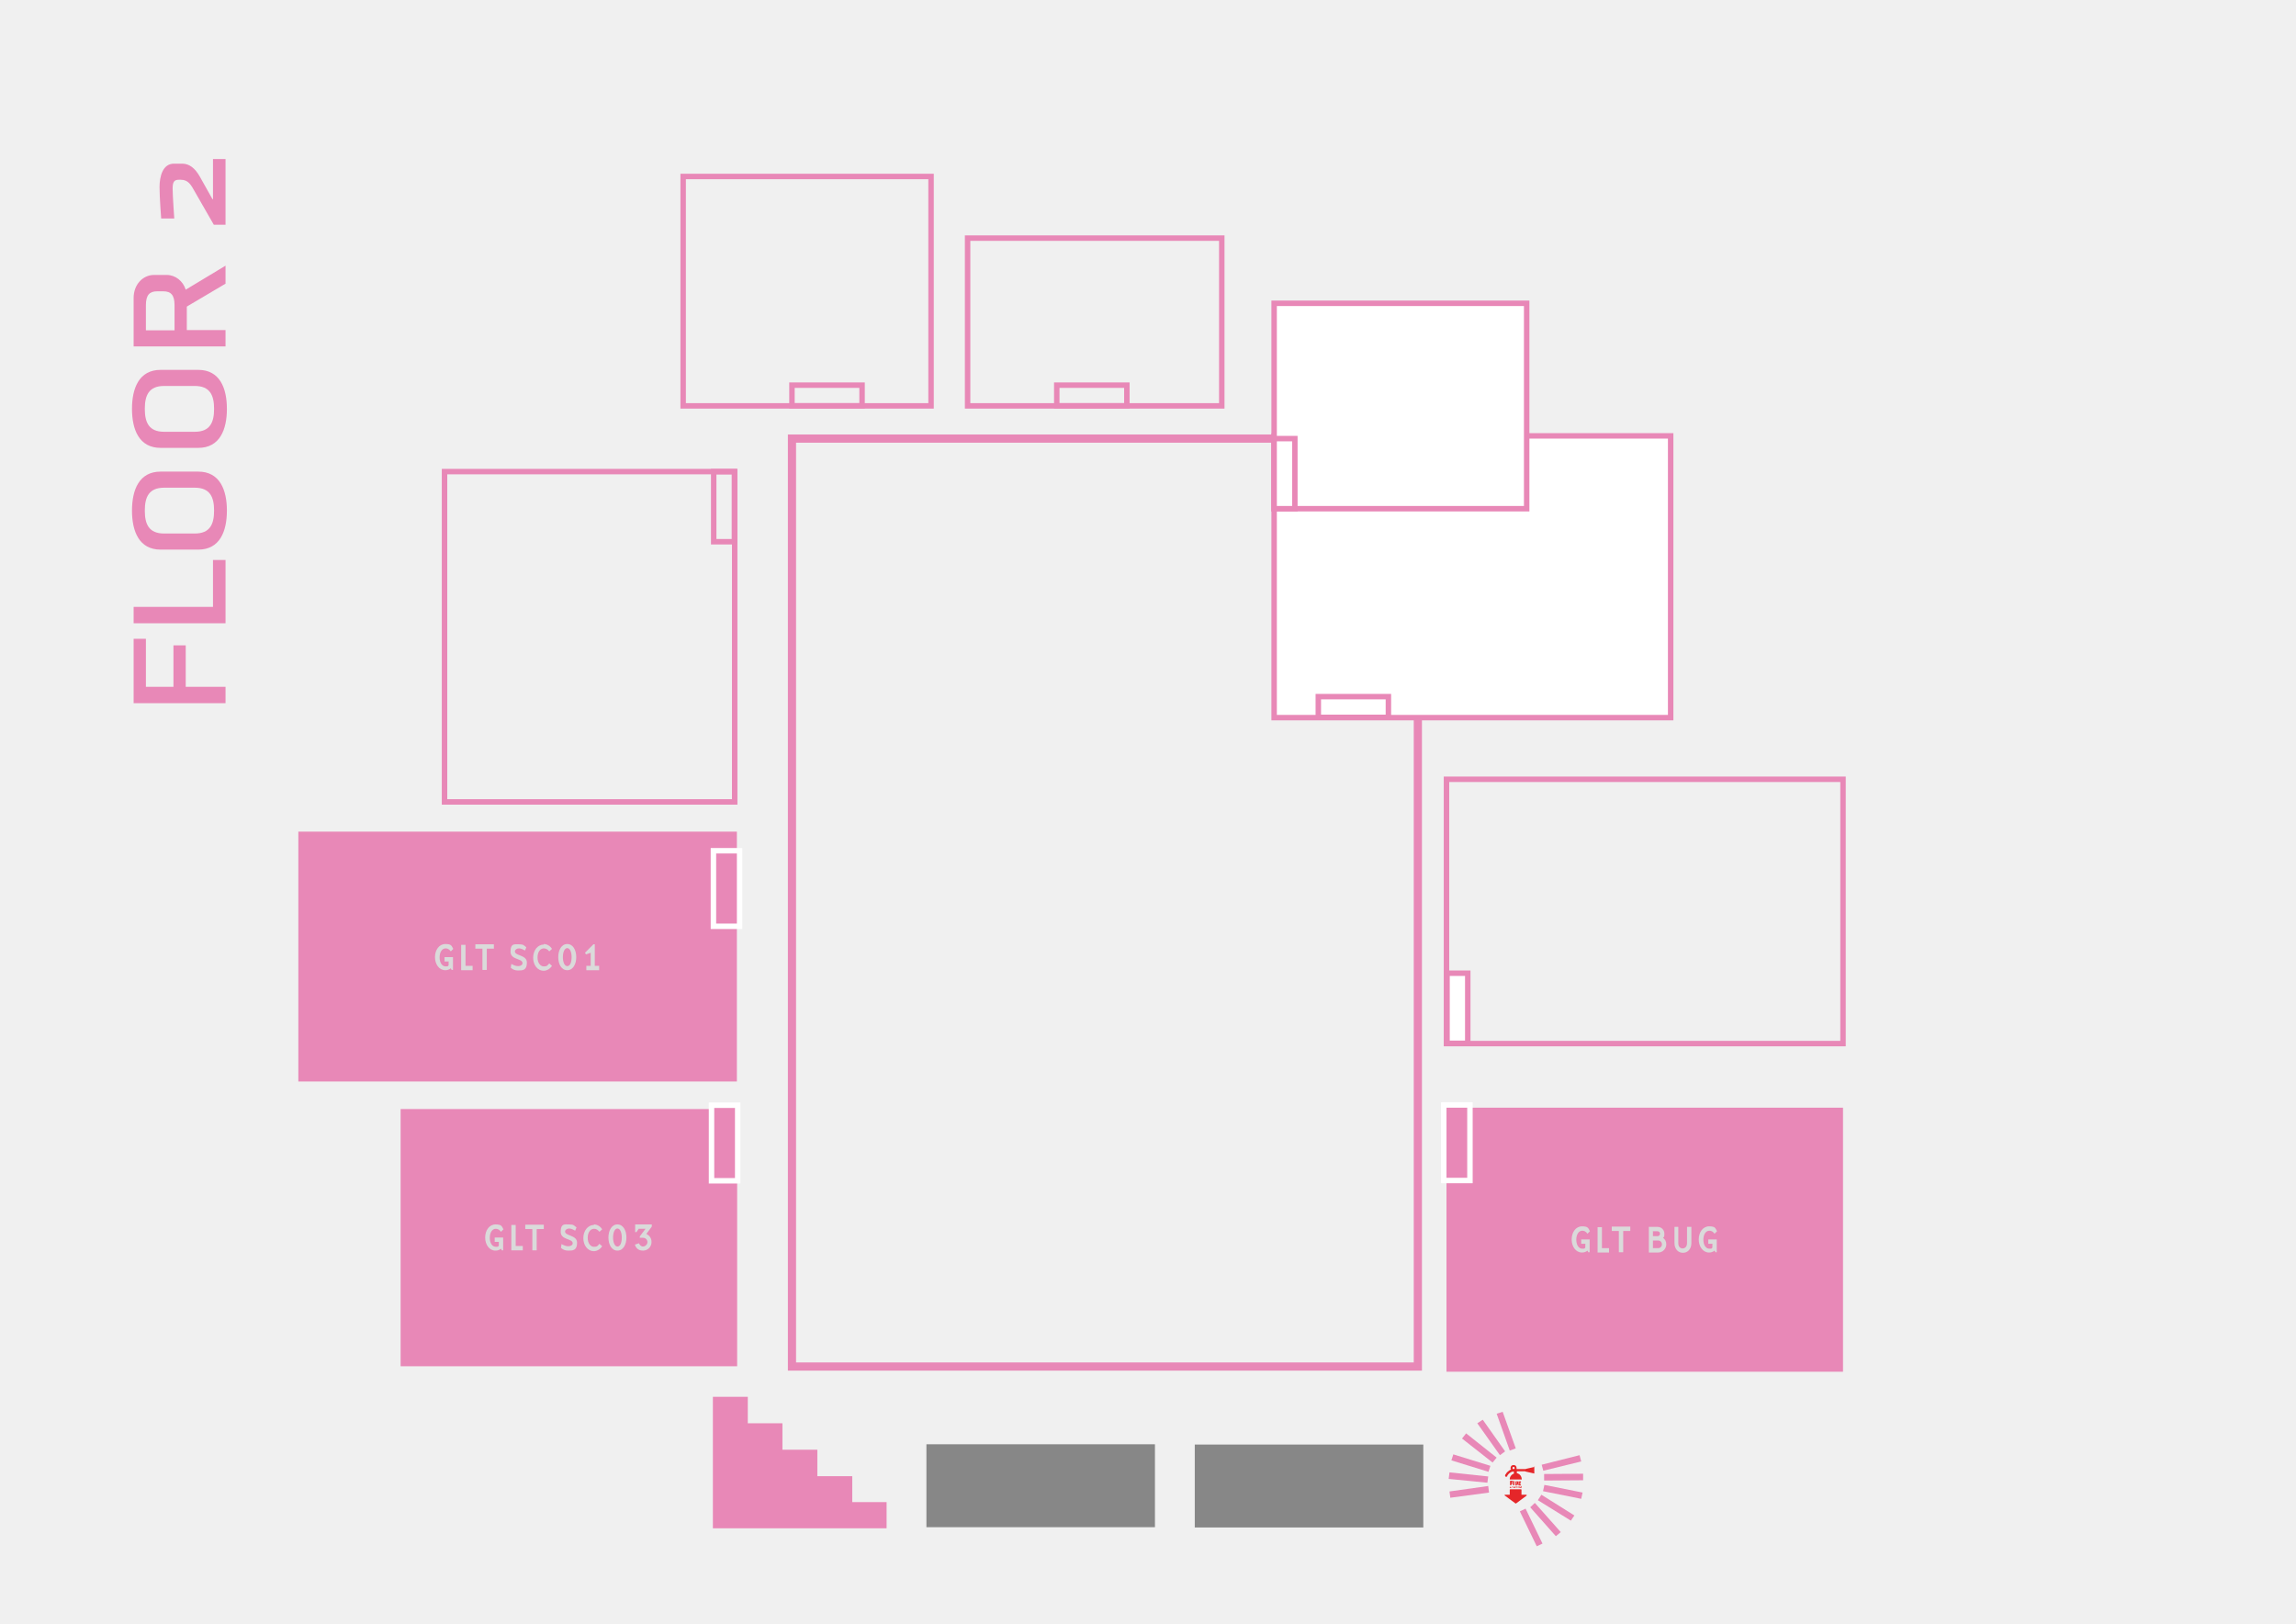
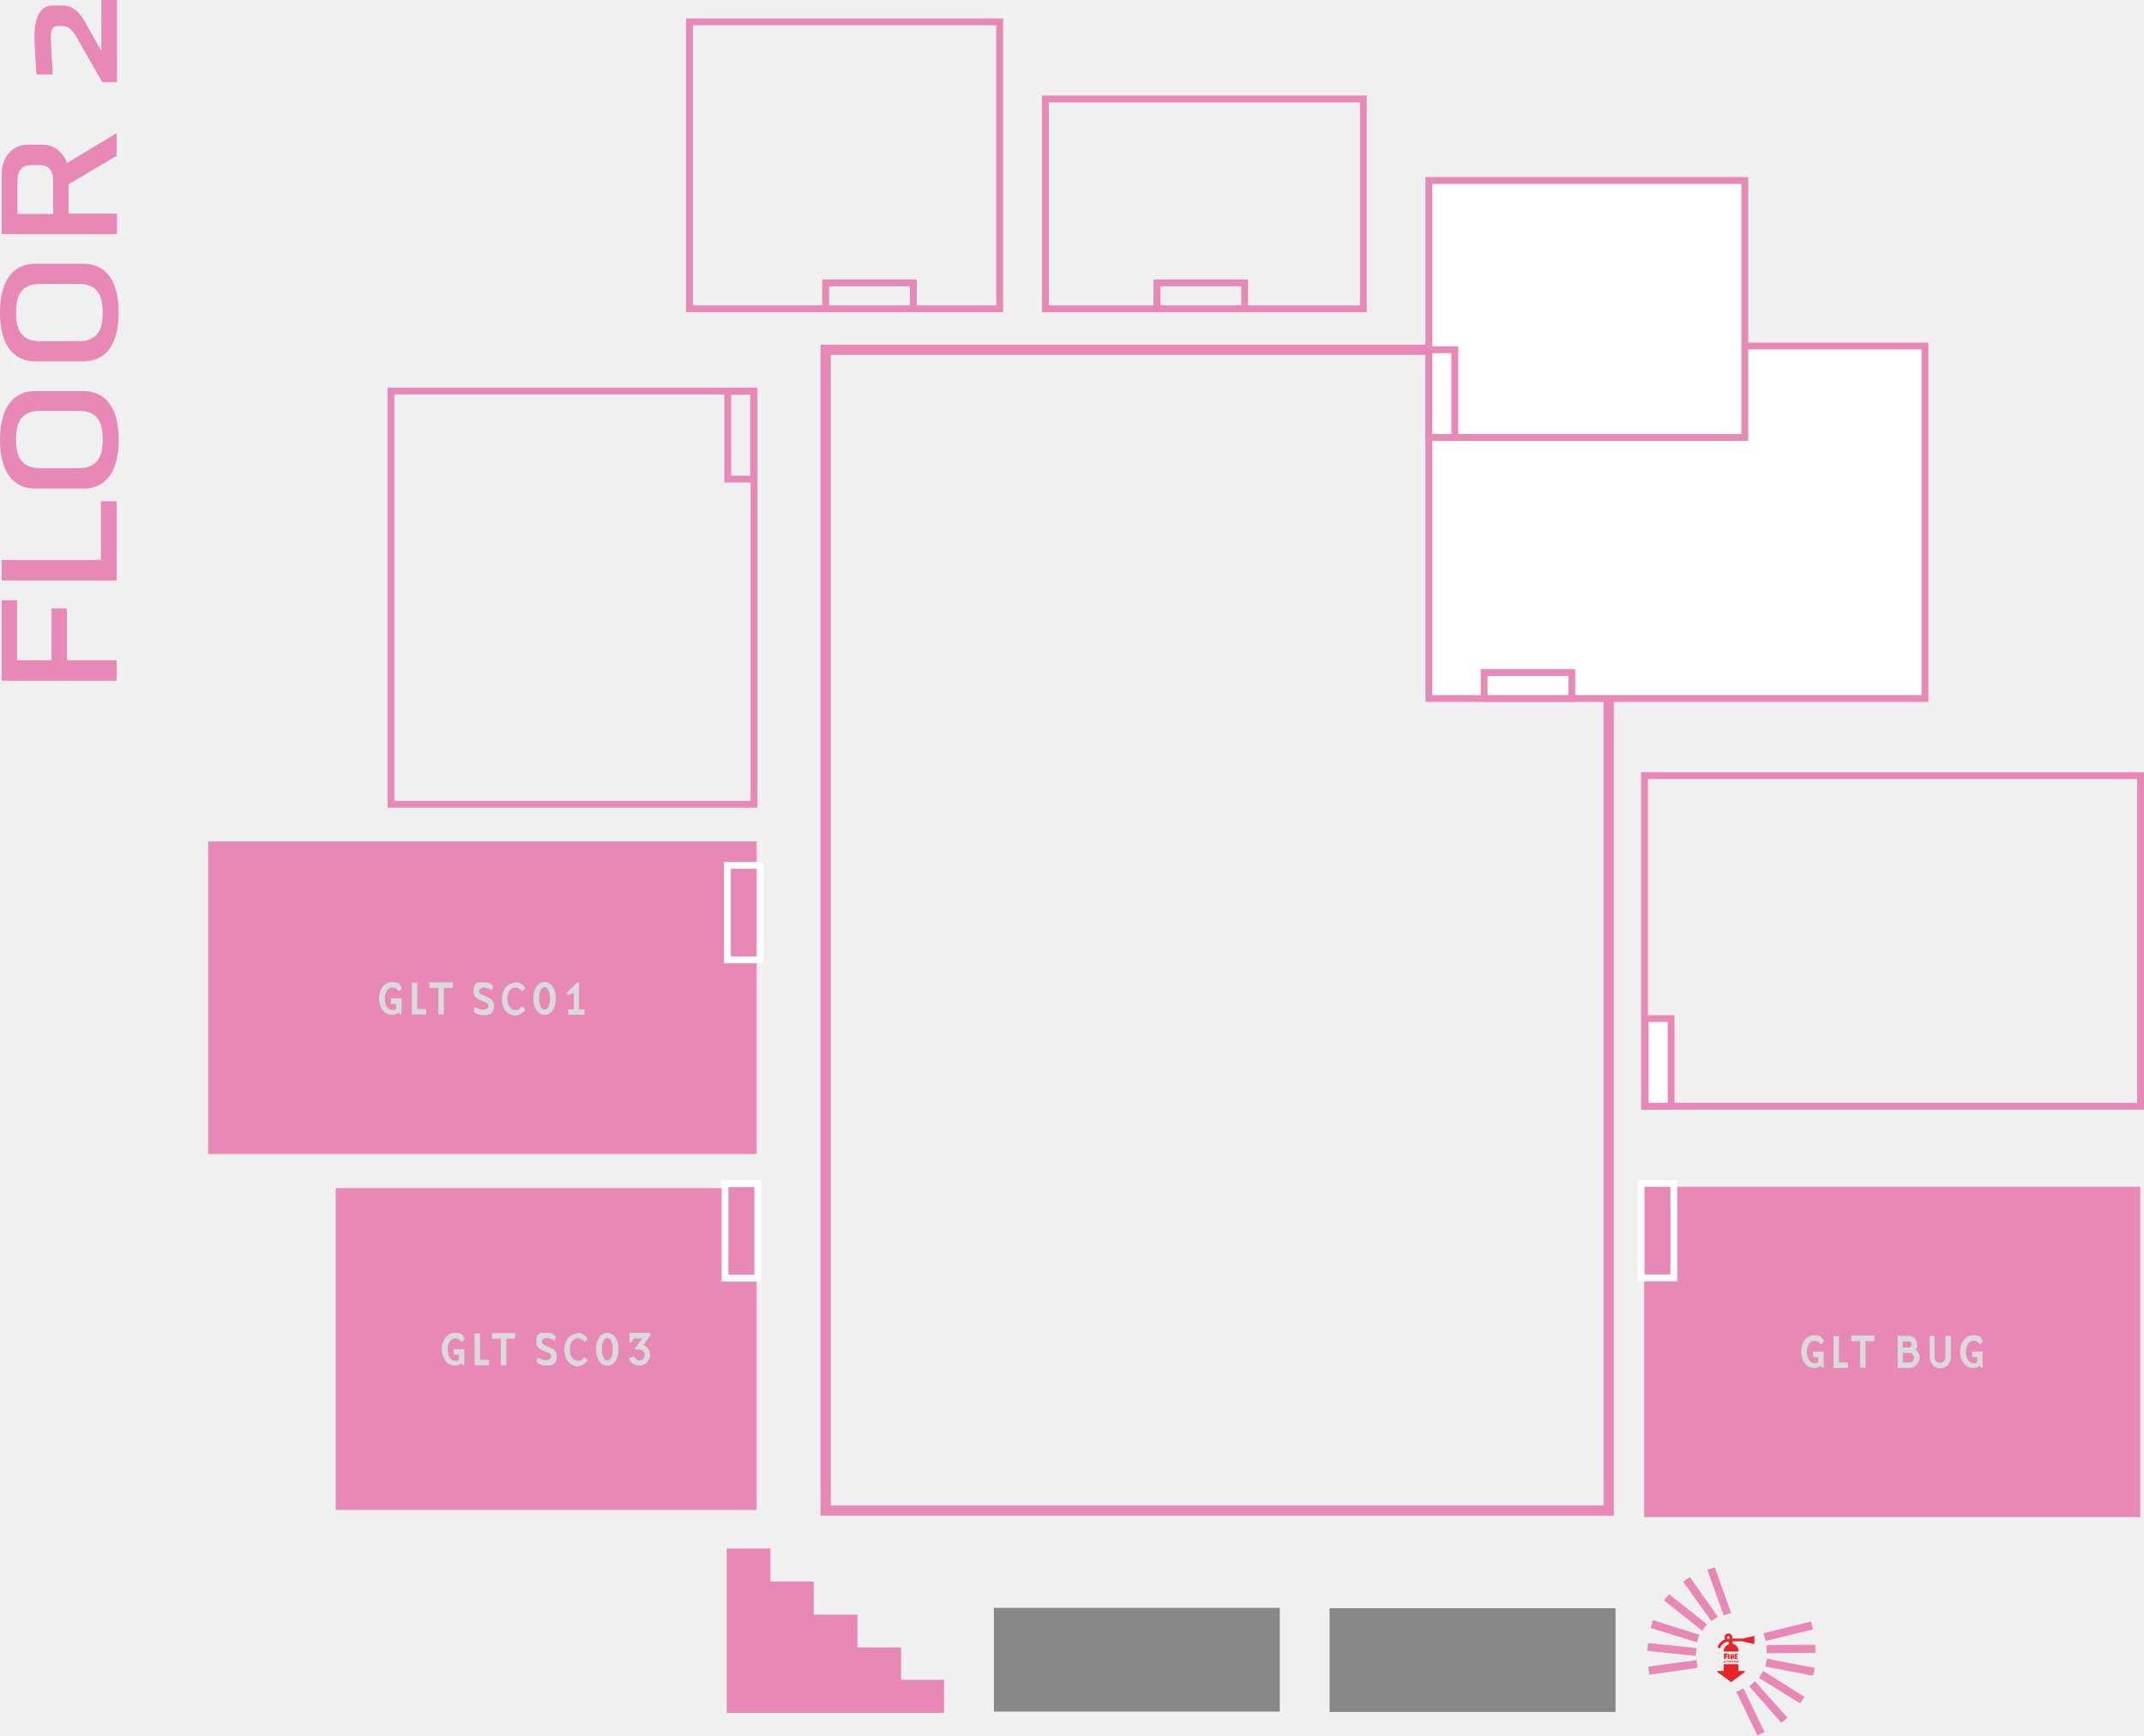
- <svg xmlns="http://www.w3.org/2000/svg" id="katman_1" data-name="katman 1" viewBox="0 0 841.9 595.3">
+ <svg xmlns="http://www.w3.org/2000/svg" id="katman_1" data-name="katman 1" viewBox="0 0 628.4 508.6">
  <defs>
    <style>
      .cls-1 {
        stroke-width: 3px;
      }

      .cls-1, .cls-2 {
        fill: none;
      }

      .cls-1, .cls-2, .cls-3 {
        stroke: #e888b7;
        stroke-miterlimit: 10;
      }

      .cls-4 {
        fill: #e888b7;
      }

      .cls-2, .cls-3 {
        stroke-width: 2px;
      }

      .cls-5 {
        fill: #e52629;
      }

      .cls-6 {
        fill: #dadada;
      }

      .cls-3, .cls-7 {
        fill: #fff;
      }

      .cls-8 {
        fill: #878787;
      }
    </style>
  </defs>
-   <rect class="cls-1" x="290.4" y="160.8" width="229.5" height="340.2" />
+   <rect class="cls-1" x="242" y="102.5" width="229.5" height="340.2" />
  <g>
-     <path class="cls-4" d="M82.7,257.8h-33.7v-23.6h4.5v17.6h10.1v-15.2h4.5v15.2h14.6v6Z" />
-     <path class="cls-4" d="M82.7,228.5h-33.7v-6h29.1v-17.2h4.6v23.1Z" />
-     <path class="cls-4" d="M58.9,172.9h13.8c7.9,0,10.5,6.7,10.5,14.3s-2.6,14.3-10.5,14.3h-13.8c-7.9,0-10.5-6.7-10.5-14.3s2.6-14.3,10.5-14.3ZM60.2,195.6h11.2c5.6,0,7.1-3.4,7.1-8.4s-1.5-8.4-7.1-8.4h-11.2c-5.6,0-7.1,3.4-7.1,8.4s1.5,8.4,7.1,8.4Z" />
-     <path class="cls-4" d="M58.9,135.6h13.8c7.9,0,10.5,6.7,10.5,14.3s-2.6,14.3-10.5,14.3h-13.8c-7.9,0-10.5-6.7-10.5-14.3s2.6-14.3,10.5-14.3ZM60.2,158.3h11.2c5.6,0,7.1-3.4,7.1-8.4s-1.5-8.4-7.1-8.4h-11.2c-5.6,0-7.1,3.4-7.1,8.4s1.5,8.4,7.1,8.4Z" />
-     <path class="cls-4" d="M82.7,104l-14.2,8.4v8.6h14.2v6h-33.7v-17.8c0-4.8,3.3-8.4,7.5-8.4h4.6c3.2,0,6,2.2,7,5.4l14.6-8.8v6.5ZM57.6,106.8c-2.8,0-4.1,1.4-4.1,5.1v9.2h10.5v-9.2c0-3.7-1.3-5.1-4.1-5.1h-2.2Z" />
-     <path class="cls-4" d="M78.1,58.3h4.6v24.1h-4.3l-7-12.2c-1.4-2.5-2.4-4.3-5.1-4.3h-.7c-1.6,0-2.3.6-2.3,3.2s.6,11,.6,11h-4.8s-.6-7.7-.6-11.5,1.1-8.6,5.3-8.6h3c2.6,0,4.7,1.6,6.5,4.8l4.6,8.2h.2v-14.7Z" />
+     <path class="cls-4" d="M34.3,199.5H.5v-23.6h4.5v17.6h10.1v-15.2h4.5v15.2h14.6v6Z" />
+     <path class="cls-4" d="M34.3,170.1H.5v-6h29.1v-17.2h4.6v23.1Z" />
+     <path class="cls-4" d="M10.5,114.6h13.8c7.9,0,10.5,6.7,10.5,14.3s-2.6,14.3-10.5,14.3h-13.8c-7.9,0-10.5-6.7-10.5-14.3s2.6-14.3,10.5-14.3ZM11.8,137.2h11.2c5.6,0,7.1-3.4,7.1-8.4s-1.5-8.4-7.1-8.4h-11.2c-5.6,0-7.1,3.4-7.1,8.4s1.5,8.4,7.1,8.4Z" />
+     <path class="cls-4" d="M10.5,77.3h13.8c7.9,0,10.5,6.7,10.5,14.3s-2.6,14.3-10.5,14.3h-13.8c-7.9,0-10.5-6.7-10.5-14.3s2.6-14.3,10.5-14.3ZM11.8,100h11.2c5.6,0,7.1-3.4,7.1-8.4s-1.5-8.4-7.1-8.4h-11.2c-5.6,0-7.1,3.4-7.1,8.4s1.5,8.4,7.1,8.4Z" />
+     <path class="cls-4" d="M34.3,45.6l-14.2,8.4v8.6h14.2v6H.5v-17.8c0-4.8,3.3-8.4,7.5-8.4h4.6c3.2,0,6,2.2,7,5.4l14.6-8.8v6.5ZM9.2,48.4c-2.8,0-4.1,1.4-4.1,5.1v9.2h10.5v-9.2c0-3.7-1.3-5.1-4.1-5.1h-2.2Z" />
+     <path class="cls-4" d="M29.7,0h4.6v24.1h-4.3l-7-12.2c-1.4-2.5-2.4-4.3-5.1-4.3h-.7c-1.6,0-2.3.6-2.3,3.2s.6,11,.6,11h-4.8s-.6-7.7-.6-11.5S11.2,1.6,15.4,1.6h3c2.6,0,4.7,1.6,6.5,4.8l4.6,8.2h.2V0Z" />
  </g>
-   <rect class="cls-2" x="530.4" y="285.7" width="145.4" height="96.9" />
-   <rect class="cls-2" x="163" y="172.9" width="106.4" height="121.1" />
-   <rect class="cls-2" x="250.5" y="64.7" width="90.9" height="84.1" />
-   <rect class="cls-3" x="467.2" y="159.8" width="145.4" height="103.3" />
-   <rect class="cls-2" x="354.8" y="87.3" width="93.2" height="61.5" />
+   <rect class="cls-2" x="482" y="227.3" width="145.4" height="96.9" />
+   <rect class="cls-2" x="114.6" y="114.6" width="106.4" height="121.1" />
+   <rect class="cls-2" x="202.1" y="6.4" width="90.9" height="84.1" />
+   <rect class="cls-3" x="418.8" y="101.4" width="145.4" height="103.3" />
+   <rect class="cls-2" x="306.4" y="29" width="93.2" height="61.5" />
  <g>
-     <rect class="cls-8" x="339.7" y="529.5" width="83.8" height="30.4" />
-     <rect class="cls-8" x="438.1" y="529.6" width="83.8" height="30.4" />
+     <rect class="cls-8" x="291.3" y="471.2" width="83.8" height="30.4" />
+     <rect class="cls-8" x="389.7" y="471.3" width="83.8" height="30.4" />
    <g>
-       <polygon class="cls-4" points="531.5 546.8 531.8 549.1 546 547.2 545.7 544.8 531.5 546.8" />
-       <polygon class="cls-4" points="545.7 541.3 531.5 539.8 531.2 542.2 545.4 543.6 545.7 541.3" />
-       <polygon class="cls-4" points="532.2 535.4 545.8 539.6 546.5 537.4 532.9 533.2 532.2 535.4" />
-       <polygon class="cls-4" points="536.1 527.4 547.3 536.2 548.8 534.4 537.6 525.5 536.1 527.4" />
-       <polygon class="cls-4" points="541.7 521.8 550 533.5 551.9 532.1 543.7 520.5 541.7 521.8" />
-       <polygon class="cls-4" points="548.8 518.3 553.6 531.8 555.8 531 551 517.6 548.8 518.3" />
-       <polygon class="cls-4" points="579.8 535.8 579.2 533.5 565.3 537 565.9 539.2 579.8 535.8" />
-       <polygon class="cls-4" points="566.2 540.4 566.2 542.8 580.5 542.7 580.5 540.3 566.2 540.4" />
-       <polygon class="cls-4" points="565.8 546.7 579.8 549.5 580.3 547.2 566.3 544.4 565.8 546.7" />
-       <polygon class="cls-4" points="563.9 550 576 557.5 577.3 555.6 565.2 548 563.9 550" />
-       <polygon class="cls-4" points="561.1 552.6 570.5 563.2 572.3 561.7 562.8 551 561.1 552.6" />
-       <polygon class="cls-4" points="557.3 554.1 563.5 566.9 565.6 565.9 559.4 553.1 557.3 554.1" />
+       <polygon class="cls-4" points="483.1 488.4 483.4 490.8 497.5 488.8 497.3 486.5 483.1 488.4" />
+       <polygon class="cls-4" points="497.3 483 483.1 481.5 482.8 483.8 497 485.3 497.3 483" />
+       <polygon class="cls-4" points="483.8 477.1 497.4 481.3 498.1 479.1 484.5 474.8 483.8 477.1" />
+       <polygon class="cls-4" points="487.7 469 498.9 477.9 500.3 476 489.2 467.2 487.7 469" />
+       <polygon class="cls-4" points="493.3 463.5 501.6 475.1 503.5 473.8 495.3 462.2 493.3 463.5" />
+       <polygon class="cls-4" points="500.4 460 505.2 473.4 507.4 472.7 502.6 459.3 500.4 460" />
+       <polygon class="cls-4" points="531.4 477.5 530.8 475.2 516.9 478.6 517.5 480.9 531.4 477.5" />
+       <polygon class="cls-4" points="517.8 482.1 517.8 484.5 532.1 484.4 532.1 482 517.8 482.1" />
+       <polygon class="cls-4" points="517.4 488.4 531.4 491.1 531.9 488.8 517.9 486.1 517.4 488.4" />
+       <polygon class="cls-4" points="515.5 491.7 527.6 499.2 528.9 497.3 516.8 489.7 515.5 491.7" />
+       <polygon class="cls-4" points="512.7 494.2 522.1 504.9 523.9 503.4 514.4 492.7 512.7 494.2" />
+       <polygon class="cls-4" points="508.9 495.8 515.1 508.6 517.2 507.6 511 494.8 508.9 495.8" />
    </g>
    <g>
-       <path class="cls-5" d="M554.7,543v.4s-.5,0-.5,0v.2s.4,0,.4,0v.4s-.4,0-.4,0v.5s-.5,0-.5,0v-1.6s1,0,1,0Z" />
-       <path class="cls-5" d="M555.3,543v1.5s-.5,0-.5,0v-1.5s.5,0,.5,0Z" />
-       <path class="cls-5" d="M556.2,544.1h0s0,.5,0,.5h-.5s0-1.5,0-1.5h.7s.4,0,.4,0v.8s-.1,0-.1,0l.3.4-.4.2-.3-.5ZM556,543.7h.3s0-.3,0-.3h-.3s0,.3,0,.3Z" />
-       <path class="cls-5" d="M557.9,544.6h-1s0-1.5,0-1.5h0c0,0,.8,0,.8,0v.4s-.5,0-.5,0v.2s.4,0,.4,0v.4s-.4,0-.4,0v.2s.5,0,.5,0v.4Z" />
-       <path class="cls-5" d="M553.9,545.5h-.3s0-.4,0-.4h0s.3,0,.3,0h0c0,.1-.1.1-.1.1h0c0,0,.1,0,.1,0h0c0,.1-.1.1-.1.1h0c0,0,.2,0,.2,0h0Z" />
-       <path class="cls-5" d="M554.1,545.3h0s0,.2,0,.2h-.2s0-.2,0-.2h0s0,0,0,0v-.2s.1,0,.1,0h0c0,.1,0,.2,0,.2h0s0-.1,0-.1h.1s0,.2,0,.2h0s0,0,0,0v.2s-.1,0-.1,0h0c0-.1,0-.2,0-.2Z" />
-       <path class="cls-5" d="M554.7,545.1h-.1s0,.3,0,.3h-.1s0-.3,0-.3h-.1s0-.1,0-.1h.4s0,.1,0,.1Z" />
-       <path class="cls-5" d="M554.9,545v.5s-.1,0-.1,0v-.5s.1,0,.1,0Z" />
-       <path class="cls-5" d="M555.3,545.5h-.1s0-.1,0-.1h-.1c0-.1,0,.1,0,.1h-.1s0-.4,0-.4h.1s.1.1.1.1h0c0-.1.1-.2.1-.2v.5Z" />
-       <path class="cls-5" d="M555.5,545h.3s0,.1,0,.1h-.2v.2h0s0-.1,0-.1h.1s0,.3,0,.3h-.3s0-.4,0-.4h0Z" />
-       <path class="cls-5" d="M556.2,545v.4s0,0,0,0h-.3s0,0,0,0v-.4s.1,0,.1,0v.3s0,0,0,0v-.3s.1,0,.1,0Z" />
-       <path class="cls-5" d="M556.4,545v.5s-.1,0-.1,0v-.5s.1,0,.1,0Z" />
-       <path class="cls-5" d="M556.8,545h0c0,.1-.1.1-.1.1h0s.2.1.2.1v.2s-.3,0-.3,0v-.2s.2,0,.2,0h0s-.2-.1-.2-.1v-.2s.1,0,.1,0h.2Z" />
-       <path class="cls-5" d="M557.1,545.3h0s0,.2,0,.2h-.1v-.5s.1,0,.1,0v.2s0,0,0,0v-.2s.1,0,.1,0v.5s-.1,0-.1,0v-.2Z" />
-       <path class="cls-5" d="M557.6,545.5h-.3s0-.4,0-.4h0s.3,0,.3,0h0c0,.1-.1.1-.1.1h0c0,0,.1,0,.1,0h0c0,.1-.1.1-.1.1h0c0,0,.2,0,.2,0h0Z" />
-       <path class="cls-5" d="M557.8,545.3h0s0,.2,0,.2h-.1s0-.5,0-.5h.2s.1,0,.1,0v.3s0,0,0,0h0c0,.1-.1.2-.1.2v-.2ZM557.8,545.2h0s0-.1,0-.1h0s0,.1,0,.1Z" />
+       <path class="cls-5" d="M506.3,484.7v.4s-.5,0-.5,0v.2s.4,0,.4,0v.4s-.4,0-.4,0v.5s-.5,0-.5,0v-1.6s1,0,1,0Z" />
+       <path class="cls-5" d="M506.9,484.7v1.5s-.5,0-.5,0v-1.5s.5,0,.5,0Z" />
+       <path class="cls-5" d="M507.7,485.8h0s0,.5,0,.5h-.5s0-1.5,0-1.5h.7s.4,0,.4,0v.8s-.1,0-.1,0l.3.4-.4.2-.3-.5ZM507.6,485.4h.3s0-.3,0-.3h-.3s0,.3,0,.3Z" />
+       <path class="cls-5" d="M509.5,486.2h-1s0-1.5,0-1.5h0c0,0,.8,0,.8,0v.4s-.5,0-.5,0v.2s.4,0,.4,0v.4s-.4,0-.4,0v.2s.5,0,.5,0v.4Z" />
+       <path class="cls-5" d="M505.5,487.2h-.3s0-.4,0-.4h0s.3,0,.3,0h0c0,.1-.1.1-.1.1h0c0,0,.1,0,.1,0h0c0,.1-.1.1-.1.1h0c0,0,.2,0,.2,0h0Z" />
+       <path class="cls-5" d="M505.7,487h0s0,.2,0,.2h-.2s0-.2,0-.2h0s0,0,0,0v-.2s.1,0,.1,0h0c0,.1,0,.2,0,.2h0s0-.1,0-.1h.1s0,.2,0,.2h0s0,0,0,0v.2s-.1,0-.1,0h0c0-.1,0-.2,0-.2Z" />
+       <path class="cls-5" d="M506.3,486.8h-.1s0,.3,0,.3h-.1s0-.3,0-.3h-.1s0-.1,0-.1h.4s0,.1,0,.1Z" />
+       <path class="cls-5" d="M506.5,486.7v.5s-.1,0-.1,0v-.5s.1,0,.1,0Z" />
+       <path class="cls-5" d="M506.9,487.1h-.1s0-.1,0-.1h-.1c0-.1,0,.1,0,.1h-.1s0-.4,0-.4h.1s.1.1.1.1h0c0-.1.1-.2.1-.2v.5Z" />
+       <path class="cls-5" d="M507.1,486.7h.3s0,.1,0,.1h-.2v.2h0s0-.1,0-.1h.1s0,.3,0,.3h-.3s0-.4,0-.4h0Z" />
+       <path class="cls-5" d="M507.8,486.7v.4s0,0,0,0h-.3s0,0,0,0v-.4s.1,0,.1,0v.3s0,0,0,0v-.3s.1,0,.1,0Z" />
+       <path class="cls-5" d="M508,486.7v.5s-.1,0-.1,0v-.5s.1,0,.1,0Z" />
+       <path class="cls-5" d="M508.4,486.7h0c0,.1-.1.1-.1.1h0s.2.1.2.1v.2s-.3,0-.3,0v-.2s.2,0,.2,0h0s-.2-.1-.2-.1v-.2s.1,0,.1,0h.2Z" />
+       <path class="cls-5" d="M508.7,487h0s0,.2,0,.2h-.1v-.5s.1,0,.1,0v.2s0,0,0,0v-.2s.1,0,.1,0v.5s-.1,0-.1,0v-.2Z" />
+       <path class="cls-5" d="M509.2,487.2h-.3s0-.4,0-.4h0s.3,0,.3,0h0c0,.1-.1.1-.1.1h0c0,0,.1,0,.1,0h0c0,.1-.1.1-.1.1h0c0,0,.2,0,.2,0h0Z" />
+       <path class="cls-5" d="M509.4,487h0s0,.2,0,.2h-.1s0-.5,0-.5h.2s.1,0,.1,0v.3s0,0,0,0h0c0,.1-.1.2-.1.2v-.2ZM509.4,486.9h0s0-.1,0-.1h0s0,.1,0,.1Z" />
    </g>
-     <path class="cls-5" d="M551.8,548.3l3.9,2.9c0,0,.1,0,.2,0l3.9-2.9c0,0,0-.1,0-.2,0,0,0-.1-.2-.1h-1.7v-1.8c0,0,0-.2-.2-.2h-3.9c0,0-.2,0-.2.2v1.8h-1.7c0,0-.1,0-.2.1,0,0,0,.1,0,.2Z" />
-     <path class="cls-5" d="M562.8,537.8s0,0-.1,0,0,0,0,0l-3.1.7c0,0,0,0-.1,0,0,0,0,0,0,.1h-3.4c0-.1,0-.3,0-.4,0-.3-.1-.6-.3-.8-.2-.2-.5-.3-.8-.3s-.6.1-.8.3c-.2.2-.3.5-.3.8s0,.4.2.6c-.3,0-.5.2-.8.4-.2.2-.4.3-.6.5-.2.2-.3.3-.4.5-.1.2-.2.3-.3.4,0,0,0,.1-.1.2,0,.1,0,.2,0,.3,0,.1.1.2.2.3,0,0,.1,0,.2,0,.2,0,.3,0,.4-.2,0,0,0,0,0-.2,0,0,.1-.2.3-.4.1-.2.3-.3.5-.5.2-.1.4-.3.6-.4.3-.1.5-.2.8-.2h.2v.8c-.5.1-.8.4-1.1.8-.3.4-.4.8-.4,1.3h0c0,0,4.4,0,4.4,0h0c0-.6-.2-1.1-.5-1.5-.3-.4-.8-.7-1.3-.8v-.7h3.1c0,0,0,0,0,.1,0,0,0,0,.1,0l3.1.7s0,0,0,0c0,0,.1,0,.1,0,0,0,0,0,0-.2v-2.2c0,0,0-.1,0-.2ZM555.3,538.5c0,0-.2.1-.3.1s-.2,0-.3-.1c0,0-.1-.2-.1-.3s0-.2.1-.3c0,0,.2-.1.3-.1s.2,0,.3.1c0,0,.1.2.1.3s0,.2-.1.3Z" />
-     <polygon class="cls-4" points="312.5 550.7 312.5 541.2 299.7 541.2 299.7 531.5 286.9 531.5 286.9 521.8 274.2 521.8 274.2 512.1 261.4 512.1 261.4 521.8 261.4 560.3 286.9 560.3 299.7 560.3 312.3 560.3 325.1 560.3 325.1 550.7 312.5 550.7" />
+     <path class="cls-5" d="M503.4,490l3.9,2.9c0,0,.1,0,.2,0l3.9-2.9c0,0,0-.1,0-.2,0,0,0-.1-.2-.1h-1.7v-1.8c0,0,0-.2-.2-.2h-3.9c0,0-.2,0-.2.2v1.8h-1.7c0,0-.1,0-.2.1,0,0,0,.1,0,.2Z" />
+     <path class="cls-5" d="M514.4,479.4s0,0-.1,0,0,0,0,0l-3.1.7c0,0,0,0-.1,0,0,0,0,0,0,.1h-3.4c0-.1,0-.3,0-.4,0-.3-.1-.6-.3-.8-.2-.2-.5-.3-.8-.3s-.6.1-.8.3c-.2.2-.3.5-.3.8s0,.4.2.6c-.3,0-.5.2-.8.4-.2.2-.4.3-.6.5-.2.2-.3.3-.4.5-.1.2-.2.3-.3.4,0,0,0,.1-.1.2,0,.1,0,.2,0,.3,0,.1.1.2.2.3,0,0,.1,0,.2,0,.2,0,.3,0,.4-.2,0,0,0,0,0-.2,0,0,.1-.2.3-.4.1-.2.3-.3.5-.5.2-.1.4-.3.6-.4.3-.1.5-.2.8-.2h.2v.8c-.5.1-.8.4-1.1.8-.3.4-.4.8-.4,1.3h0c0,0,4.4,0,4.4,0h0c0-.6-.2-1.1-.5-1.5-.3-.4-.8-.7-1.3-.8v-.7h3.1c0,0,0,0,0,.1,0,0,0,0,.1,0l3.1.7s0,0,0,0c0,0,.1,0,.1,0,0,0,0,0,0-.2v-2.2c0,0,0-.1,0-.2ZM506.9,480.2c0,0-.2.1-.3.1s-.2,0-.3-.1c0,0-.1-.2-.1-.3s0-.2.1-.3c0,0,.2-.1.3-.1s.2,0,.3.1c0,0,.1.2.1.3s0,.2-.1.3Z" />
+     <polygon class="cls-4" points="264.1 492.3 264.1 482.8 251.3 482.8 251.3 473.2 238.5 473.2 238.5 463.5 225.8 463.5 225.8 453.8 213 453.8 213 463.5 213 502 238.5 502 251.3 502 263.9 502 276.7 502 276.7 492.3 264.1 492.3" />
  </g>
  <g id="gltsc03">
    <g id="gltsc03-2" data-name="gltsc03">
-       <rect class="cls-4" x="146.9" y="406.6" width="123.4" height="94.3" />
+       <rect class="cls-4" x="98.4" y="348.2" width="123.4" height="94.3" />
    </g>
    <g>
-       <path class="cls-6" d="M183,455.3h-1.6v-1.6h3.1v4.7h-.5l-.3-.6c-.6.5-1.3.7-2,.7-2.3,0-3.8-2.2-3.8-4.8s1.5-4.8,3.8-4.8,2.3.7,2.9,1.8l-.9.9c-.6-.8-1.2-1.1-1.9-1.1-1.2,0-2.2,1.2-2.2,3.3s1,3.3,2.2,3.3.7-.1,1.1-.4v-1.3Z" />
-       <path class="cls-6" d="M189.1,456.8h2.6v1.6h-4.2v-9.3h1.6v7.8Z" />
-       <path class="cls-6" d="M192.6,450.6v-1.6h6.8v1.6h-2.6v7.8h-1.6v-7.8h-2.6Z" />
-       <path class="cls-6" d="M208.3,458.5c-1,0-1.8-.3-2.6-1l.2-1.4c.9.5,1.7.8,2.5.8s1.6-.4,1.6-1.1c0-1.8-4.4-1.1-4.4-4.2s1.4-2.7,3.1-2.7,1.8.4,2.7,1.1l-.5,1.2c-.7-.4-1.4-.8-2.2-.8s-1.5.5-1.5,1.1c0,1.7,4.4,1.2,4.4,4.1s-1.6,2.9-3.3,2.9Z" />
-       <path class="cls-6" d="M217.8,448.9c1.1,0,2.4.7,3,1.8l-1,.9c-.6-.8-1.3-1.1-2-1.1-1.2,0-2.3,1.2-2.3,3.3s1.1,3.3,2.3,3.3,1.3-.3,2-1.1l1,.9c-.7,1.1-1.9,1.8-3,1.8-2.4,0-3.9-2.2-3.9-4.8s1.6-4.8,3.9-4.8Z" />
-       <path class="cls-6" d="M226.4,448.9c2.1,0,3.3,2.2,3.3,4.8s-1.2,4.8-3.3,4.8-3.3-2.2-3.3-4.8,1.2-4.8,3.3-4.8ZM226.4,457c1.1,0,1.6-1.5,1.6-3.3s-.6-3.3-1.6-3.3-1.6,1.5-1.6,3.3.6,3.3,1.6,3.3Z" />
-       <path class="cls-6" d="M238.9,455.4c0,1.7-1.4,3.1-3.1,3.1s-2.6-.9-3-2.2l1.5-.5c.2.6.8,1.2,1.5,1.2s1.6-.7,1.6-1.6-.7-1.6-1.6-1.6h-1.2v-.5l2.1-2.8h-2.5l-.8,1.2h-.5v-2.8h6.1v.8l-2,2.7c1.1.5,1.9,1.5,1.9,2.9Z" />
+       <path class="cls-6" d="M134.6,397h-1.6v-1.6h3.1v4.7h-.5l-.3-.6c-.6.5-1.3.7-2,.7-2.3,0-3.8-2.2-3.8-4.8s1.5-4.8,3.8-4.8,2.3.7,2.9,1.8l-.9.9c-.6-.8-1.2-1.1-1.9-1.1-1.2,0-2.2,1.2-2.2,3.3s1,3.3,2.2,3.3.7-.1,1.1-.4v-1.3Z" />
+       <path class="cls-6" d="M140.7,398.5h2.6v1.6h-4.2v-9.3h1.6v7.8Z" />
+       <path class="cls-6" d="M144.2,392.3v-1.6h6.8v1.6h-2.6v7.8h-1.6v-7.8h-2.6Z" />
+       <path class="cls-6" d="M159.9,400.2c-1,0-1.8-.3-2.6-1l.2-1.4c.9.5,1.7.8,2.5.8s1.6-.4,1.6-1.1c0-1.8-4.4-1.1-4.4-4.2s1.4-2.7,3.1-2.7,1.8.4,2.7,1.1l-.5,1.2c-.7-.4-1.4-.8-2.2-.8s-1.5.5-1.5,1.1c0,1.7,4.4,1.2,4.4,4.1s-1.6,2.9-3.3,2.9Z" />
+       <path class="cls-6" d="M169.3,390.6c1.1,0,2.4.7,3,1.8l-1,.9c-.6-.8-1.3-1.1-2-1.1-1.2,0-2.3,1.2-2.3,3.3s1.1,3.3,2.3,3.3,1.3-.3,2-1.1l1,.9c-.7,1.1-1.9,1.8-3,1.8-2.4,0-3.9-2.2-3.9-4.8s1.6-4.8,3.9-4.8Z" />
+       <path class="cls-6" d="M178,390.6c2.1,0,3.3,2.2,3.3,4.8s-1.2,4.8-3.3,4.8-3.3-2.2-3.3-4.8,1.2-4.8,3.3-4.8ZM178,398.7c1.1,0,1.6-1.5,1.6-3.3s-.6-3.3-1.6-3.3-1.6,1.5-1.6,3.3.6,3.3,1.6,3.3Z" />
+       <path class="cls-6" d="M190.5,397.1c0,1.7-1.4,3.1-3.1,3.1s-2.6-.9-3-2.2l1.5-.5c.2.6.8,1.2,1.5,1.2s1.6-.7,1.6-1.6-.7-1.6-1.6-1.6h-1.2v-.5l2.1-2.8h-2.5l-.8,1.2h-.5v-2.8h6.1v.8l-2,2.7c1.1.5,1.9,1.5,1.9,2.9Z" />
    </g>
    <g>
-       <rect class="cls-4" x="260.9" y="405.2" width="9.6" height="27.7" />
-       <path class="cls-7" d="M269.5,406.2v25.7h-7.6v-25.7h7.6M271.5,404.2h-11.6v29.7h11.6v-29.7h0Z" />
+       <rect class="cls-4" x="212.5" y="346.9" width="9.6" height="27.7" />
+       <path class="cls-7" d="M221.1,347.9v25.7h-7.6v-25.7h7.6M223.1,345.9h-11.6v29.7h11.6v-29.7h0Z" />
    </g>
  </g>
  <g id="gltsc01">
    <g id="gltsc01-2" data-name="gltsc01">
-       <rect class="cls-4" x="109.4" y="304.9" width="160.8" height="91.6" />
+       <rect class="cls-4" x="61" y="246.6" width="160.8" height="91.6" />
    </g>
    <g>
-       <path class="cls-6" d="M164.6,352.5h-1.6v-1.6h3.1v4.7h-.5l-.3-.6c-.6.5-1.3.7-2,.7-2.3,0-3.8-2.2-3.8-4.8s1.5-4.8,3.8-4.8,2.3.7,2.9,1.8l-.9.9c-.6-.8-1.2-1.1-1.9-1.1-1.2,0-2.2,1.2-2.2,3.3s1,3.3,2.2,3.3.7-.1,1.1-.4v-1.3Z" />
-       <path class="cls-6" d="M170.7,354.1h2.6v1.6h-4.2v-9.3h1.6v7.8Z" />
-       <path class="cls-6" d="M174.3,347.8v-1.6h6.8v1.6h-2.6v7.8h-1.6v-7.8h-2.6Z" />
-       <path class="cls-6" d="M189.9,355.8c-1,0-1.8-.3-2.6-1l.2-1.4c.9.5,1.7.8,2.5.8s1.6-.4,1.6-1.1c0-1.8-4.4-1.1-4.4-4.2s1.4-2.7,3.1-2.7,1.8.4,2.7,1.1l-.5,1.2c-.7-.4-1.4-.8-2.2-.8s-1.5.5-1.5,1.1c0,1.7,4.4,1.2,4.4,4.1s-1.6,2.9-3.3,2.9Z" />
-       <path class="cls-6" d="M199.4,346.1c1.1,0,2.4.7,3,1.8l-1,.9c-.6-.8-1.3-1.1-2-1.1-1.2,0-2.3,1.2-2.3,3.3s1.1,3.3,2.3,3.3,1.3-.3,2-1.1l1,.9c-.7,1.1-1.9,1.8-3,1.8-2.4,0-3.9-2.2-3.9-4.8s1.6-4.8,3.9-4.8Z" />
-       <path class="cls-6" d="M208,346.1c2.1,0,3.3,2.2,3.3,4.8s-1.2,4.8-3.3,4.8-3.3-2.2-3.3-4.8,1.2-4.8,3.3-4.8ZM208,354.2c1.1,0,1.6-1.5,1.6-3.3s-.6-3.3-1.6-3.3-1.6,1.5-1.6,3.3.6,3.3,1.6,3.3Z" />
-       <path class="cls-6" d="M216.6,349.3l-1.7.6-.4-.6,3.1-3.1h.5v7.9h1.6v1.6h-4.7v-1.6h1.6v-4.8Z" />
+       <path class="cls-6" d="M116.2,294.2h-1.6v-1.6h3.1v4.7h-.5l-.3-.6c-.6.5-1.3.7-2,.7-2.3,0-3.8-2.2-3.8-4.8s1.5-4.8,3.8-4.8,2.3.7,2.9,1.8l-.9.9c-.6-.8-1.2-1.1-1.9-1.1-1.2,0-2.2,1.2-2.2,3.3s1,3.3,2.2,3.3.7-.1,1.1-.4v-1.3Z" />
+       <path class="cls-6" d="M122.3,295.7h2.6v1.6h-4.2v-9.3h1.6v7.8Z" />
+       <path class="cls-6" d="M125.9,289.5v-1.6h6.8v1.6h-2.6v7.8h-1.6v-7.8h-2.6Z" />
+       <path class="cls-6" d="M141.5,297.5c-1,0-1.8-.3-2.6-1l.2-1.4c.9.5,1.7.8,2.5.8s1.6-.4,1.6-1.1c0-1.8-4.4-1.1-4.4-4.2s1.4-2.7,3.1-2.7,1.8.4,2.7,1.1l-.5,1.2c-.7-.4-1.4-.8-2.2-.8s-1.5.5-1.5,1.1c0,1.7,4.4,1.2,4.4,4.1s-1.6,2.9-3.3,2.9Z" />
+       <path class="cls-6" d="M151,287.8c1.1,0,2.4.7,3,1.8l-1,.9c-.6-.8-1.3-1.1-2-1.1-1.2,0-2.3,1.2-2.3,3.3s1.1,3.3,2.3,3.3,1.3-.3,2-1.1l1,.9c-.7,1.1-1.9,1.8-3,1.8-2.4,0-3.9-2.2-3.9-4.8s1.6-4.8,3.9-4.8Z" />
+       <path class="cls-6" d="M159.6,287.8c2.1,0,3.3,2.2,3.3,4.8s-1.2,4.8-3.3,4.8-3.3-2.2-3.3-4.8,1.2-4.8,3.3-4.8ZM159.6,295.9c1.1,0,1.6-1.5,1.6-3.3s-.6-3.3-1.6-3.3-1.6,1.5-1.6,3.3.6,3.3,1.6,3.3Z" />
+       <path class="cls-6" d="M168.2,291l-1.7.6-.4-.6,3.1-3.1h.5v7.9h1.6v1.6h-4.7v-1.6h1.6v-4.8Z" />
    </g>
    <g>
-       <rect class="cls-4" x="261.6" y="311.9" width="9.6" height="27.7" />
-       <path class="cls-7" d="M270.2,312.9v25.7h-7.6v-25.7h7.6M272.2,310.9h-11.6v29.7h11.6v-29.7h0Z" />
+       <rect class="cls-4" x="213.2" y="253.6" width="9.6" height="27.7" />
+       <path class="cls-7" d="M221.8,254.6v25.7h-7.6v-25.7h7.6M223.8,252.6h-11.6v29.7h11.6v-29.7h0Z" />
    </g>
  </g>
  <g id="gltbug">
    <g id="gltbug-2" data-name="gltbug">
-       <rect class="cls-4" x="530.4" y="406.1" width="145.4" height="96.8" />
+       <rect class="cls-4" x="481.9" y="347.8" width="145.4" height="96.8" />
    </g>
    <g>
-       <path class="cls-6" d="M581.4,456h-1.6v-1.6h3.1v4.7h-.5l-.3-.6c-.6.5-1.3.7-2,.7-2.3,0-3.8-2.2-3.8-4.8s1.5-4.8,3.8-4.8,2.3.7,2.9,1.8l-.9.9c-.6-.8-1.2-1.1-1.9-1.1-1.2,0-2.2,1.2-2.2,3.3s1,3.3,2.2,3.3.7-.1,1.1-.4v-1.3Z" />
-       <path class="cls-6" d="M587.4,457.6h2.6v1.6h-4.2v-9.3h1.6v7.8Z" />
-       <path class="cls-6" d="M591,451.3v-1.6h6.8v1.6h-2.6v7.8h-1.6v-7.8h-2.6Z" />
-       <path class="cls-6" d="M604.5,449.8h3.3c1.4,0,2.5,1.1,2.5,2.5s-.2,1.1-.5,1.5c.7.5,1.2,1.3,1.2,2.4,0,1.6-1.3,3-3,3h-3.4v-9.3ZM606.1,453.2h1.7c.5,0,.9-.4.9-.9s-.4-.9-.9-.9h-1.7v1.9ZM606.1,457.6h1.9c.8,0,1.4-.6,1.4-1.4s-.6-1.4-1.4-1.4h-1.9v2.8Z" />
-       <path class="cls-6" d="M615.4,449.8v5.9c0,1.4.7,2,1.6,2s1.6-.7,1.6-2v-5.9h1.6v5.9c0,2.3-1.4,3.6-3.1,3.6s-3.1-1.3-3.1-3.6v-5.9h1.6Z" />
-       <path class="cls-6" d="M628,456h-1.6v-1.6h3.1v4.7h-.5l-.3-.6c-.6.5-1.3.7-2,.7-2.3,0-3.8-2.2-3.8-4.8s1.5-4.8,3.8-4.8,2.3.7,2.9,1.8l-.9.9c-.6-.8-1.2-1.1-1.9-1.1-1.2,0-2.2,1.2-2.2,3.3s1,3.3,2.2,3.3.7-.1,1.1-.4v-1.3Z" />
+       <path class="cls-6" d="M533,397.7h-1.6v-1.6h3.1v4.7h-.5l-.3-.6c-.6.5-1.3.7-2,.7-2.3,0-3.8-2.2-3.8-4.8s1.5-4.8,3.8-4.8,2.3.7,2.9,1.8l-.9.9c-.6-.8-1.2-1.1-1.9-1.1-1.2,0-2.2,1.2-2.2,3.3s1,3.3,2.2,3.3.7-.1,1.1-.4v-1.3Z" />
+       <path class="cls-6" d="M539,399.3h2.6v1.6h-4.2v-9.3h1.6v7.8Z" />
+       <path class="cls-6" d="M542.6,393v-1.6h6.8v1.6h-2.6v7.8h-1.6v-7.8h-2.6Z" />
+       <path class="cls-6" d="M556.1,391.5h3.3c1.4,0,2.5,1.1,2.5,2.5s-.2,1.1-.5,1.5c.7.5,1.2,1.3,1.2,2.4,0,1.6-1.3,3-3,3h-3.4v-9.3ZM557.7,394.9h1.7c.5,0,.9-.4.9-.9s-.4-.9-.9-.9h-1.7v1.9ZM557.7,399.3h1.9c.8,0,1.4-.6,1.4-1.4s-.6-1.4-1.4-1.4h-1.9v2.8Z" />
+       <path class="cls-6" d="M567,391.5v5.9c0,1.4.7,2,1.6,2s1.6-.7,1.6-2v-5.9h1.6v5.9c0,2.3-1.4,3.6-3.1,3.6s-3.1-1.3-3.1-3.6v-5.9h1.6Z" />
+       <path class="cls-6" d="M579.6,397.7h-1.6v-1.6h3.1v4.7h-.5l-.3-.6c-.6.5-1.3.7-2,.7-2.3,0-3.8-2.2-3.8-4.8s1.5-4.8,3.8-4.8,2.3.7,2.9,1.8l-.9.9c-.6-.8-1.2-1.1-1.9-1.1-1.2,0-2.2,1.2-2.2,3.3s1,3.3,2.2,3.3.7-.1,1.1-.4v-1.3Z" />
    </g>
    <g>
-       <rect class="cls-4" x="529.4" y="405.1" width="9.6" height="27.7" />
-       <path class="cls-7" d="M538,406.1v25.7h-7.6v-25.7h7.6M540,404.1h-11.6v29.7h11.6v-29.7h0Z" />
+       <rect class="cls-4" x="480.9" y="346.8" width="9.6" height="27.7" />
+       <path class="cls-7" d="M489.6,347.8v25.7h-7.6v-25.7h7.6M491.6,345.8h-11.6v29.7h11.6v-29.7h0Z" />
    </g>
  </g>
-   <rect class="cls-2" x="396.6" y="132.2" width="7.6" height="25.7" transform="translate(545.4 -255.4) rotate(90)" />
-   <rect class="cls-2" x="299.4" y="132.2" width="7.6" height="25.7" transform="translate(448.3 -158.2) rotate(90)" />
-   <rect class="cls-2" x="261.7" y="173" width="7.6" height="25.7" transform="translate(531 371.6) rotate(180)" />
-   <rect class="cls-3" x="530.6" y="356.8" width="7.6" height="25.7" />
-   <rect class="cls-3" x="483.4" y="255.4" width="25.7" height="7.6" />
-   <rect class="cls-3" x="467.2" y="111.2" width="92.6" height="75.3" />
-   <rect class="cls-3" x="467.2" y="160.8" width="7.6" height="25.7" />
+   <rect class="cls-2" x="348.2" y="73.9" width="7.6" height="25.7" transform="translate(438.7 -265.3) rotate(90)" />
+   <rect class="cls-2" x="251" y="73.9" width="7.6" height="25.7" transform="translate(341.6 -168.1) rotate(90)" />
+   <rect class="cls-2" x="213.3" y="114.6" width="7.6" height="25.7" transform="translate(434.2 255) rotate(180)" />
+   <rect class="cls-3" x="482.2" y="298.5" width="7.6" height="25.7" />
+   <rect class="cls-3" x="435" y="197.1" width="25.7" height="7.6" />
+   <rect class="cls-3" x="418.8" y="52.9" width="92.6" height="75.3" />
+   <rect class="cls-3" x="418.8" y="102.5" width="7.6" height="25.7" />
</svg>
